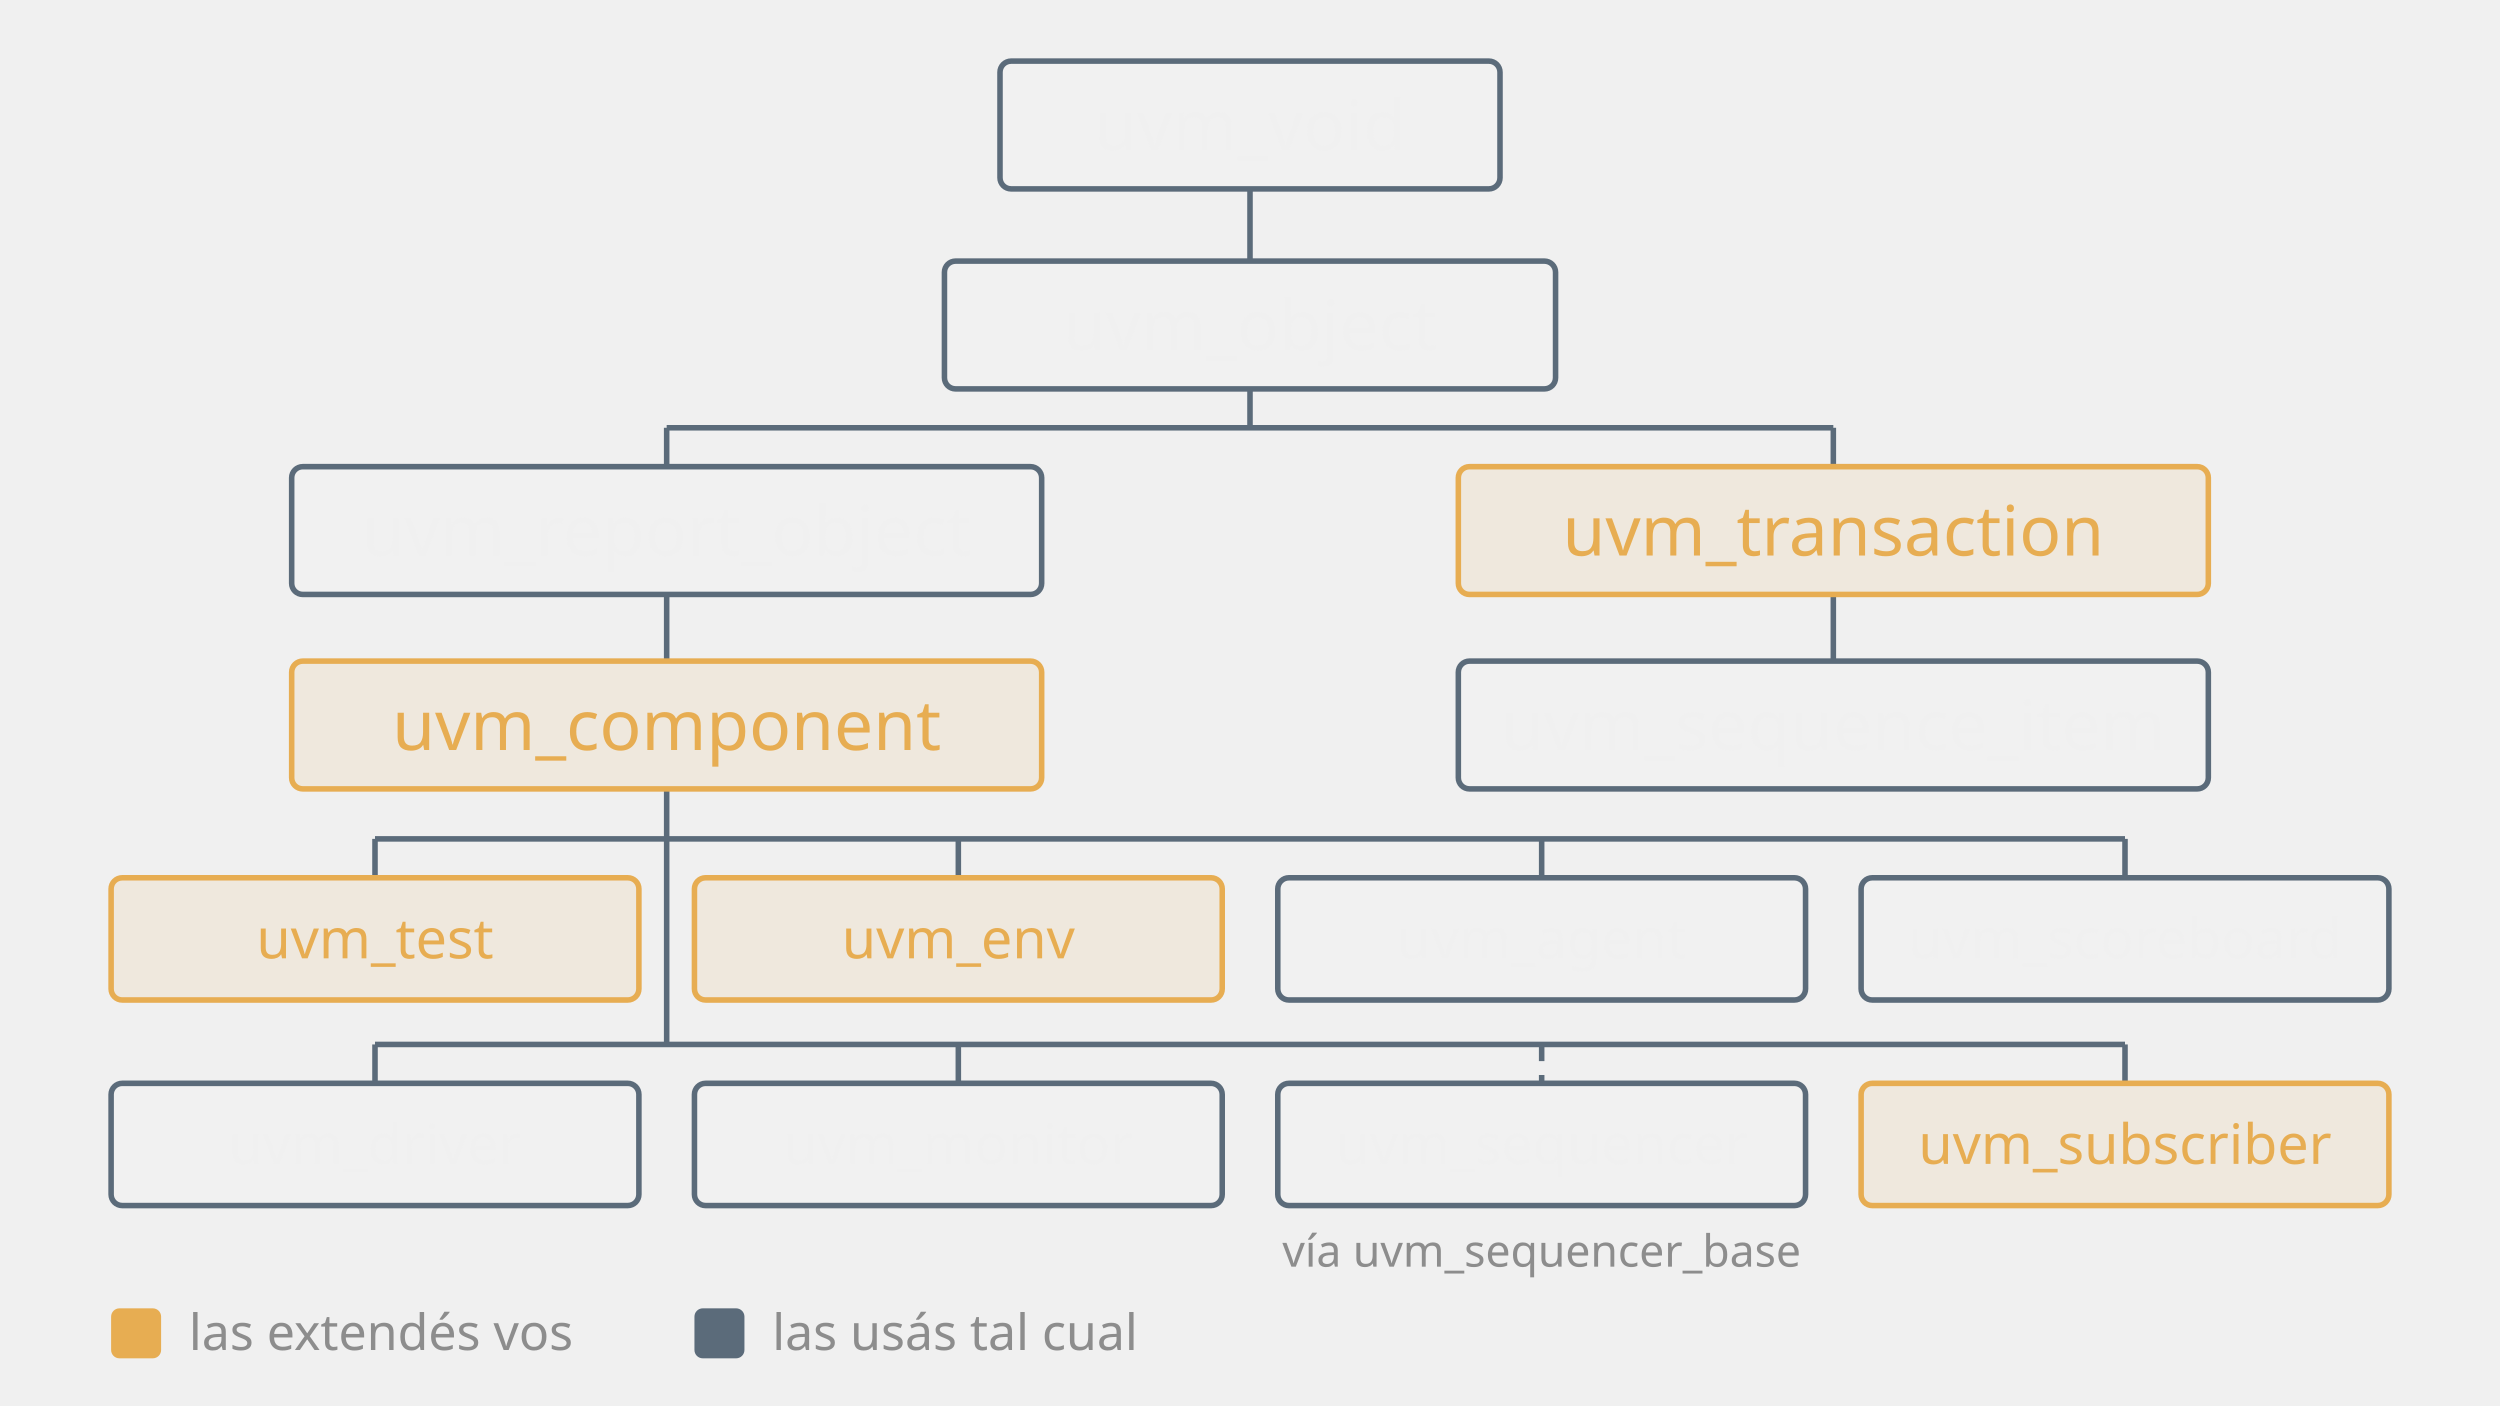
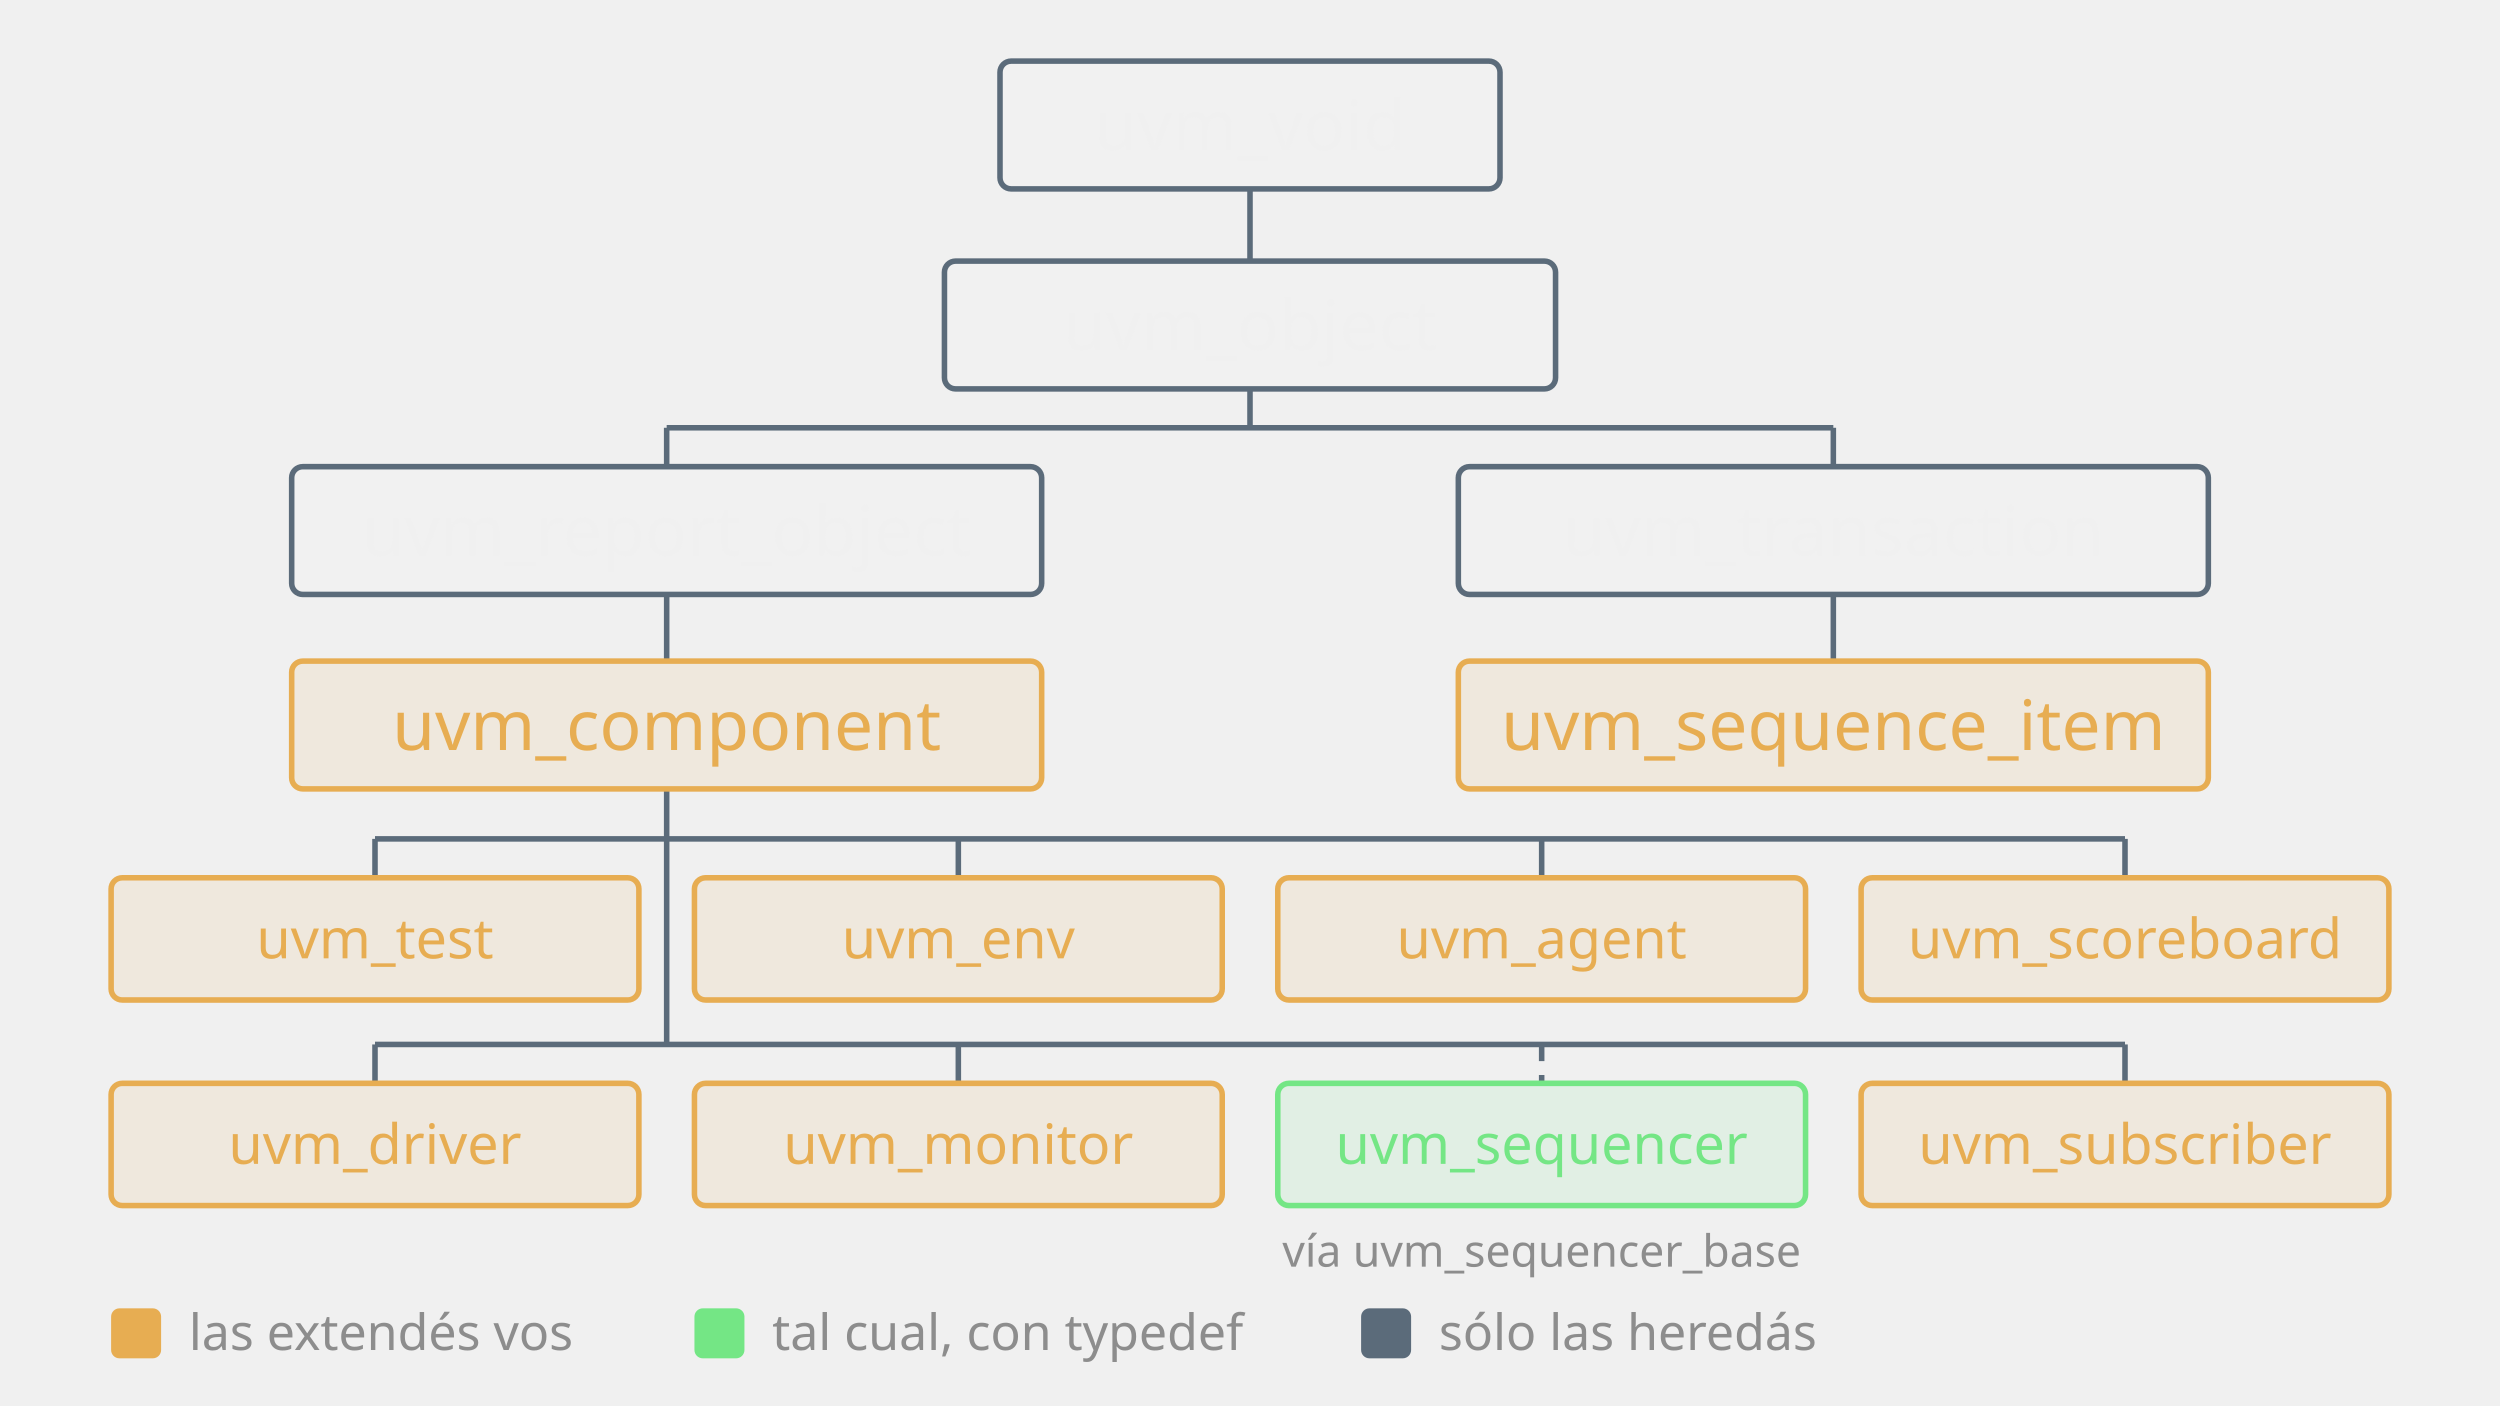
<svg xmlns="http://www.w3.org/2000/svg" viewBox="0 0 900 506" font-family="IBM Plex Sans, system-ui, sans-serif">
  <g fill="none" stroke="#5b6b7a" stroke-width="2">
    <path d="M450,68 V94" />
    <path d="M450,140 V154 M240,154 H660 M240,154 V168 M660,154 V168" />
    <path d="M240,214 V238" />
    <path d="M660,214 V238" />
    <path d="M240,284 V376" />
    <path d="M135,302 H765" />
    <path d="M135,302 V316 M345,302 V316 M555,302 V316 M765,302 V316" />
    <path d="M135,376 H765" />
    <path d="M135,376 V390 M345,376 V390 M765,376 V390" />
    <path d="M555,376 V390" stroke-dasharray="6 5" />
  </g>
  <rect x="360" y="22" width="180" height="46" rx="4" fill="#ffffff" fill-opacity="0.06" stroke="#5b6b7a" stroke-width="2" />
  <text x="450" y="54" text-anchor="middle" fill="#f0f0f0" font-size="25">uvm_void</text>
  <rect x="340" y="94" width="220" height="46" rx="4" fill="#ffffff" fill-opacity="0.06" stroke="#5b6b7a" stroke-width="2" />
  <text x="450" y="126" text-anchor="middle" fill="#f0f0f0" font-size="25">uvm_object</text>
  <rect x="105" y="168" width="270" height="46" rx="4" fill="#ffffff" fill-opacity="0.06" stroke="#5b6b7a" stroke-width="2" />
  <text x="240" y="200" text-anchor="middle" fill="#f0f0f0" font-size="25">uvm_report_object</text>
  <rect x="105" y="238" width="270" height="46" rx="4" fill="#e7ad52" fill-opacity="0.12" stroke="#e7ad52" stroke-width="2" />
  <text x="240" y="270" text-anchor="middle" fill="#e7ad52" font-size="25">uvm_component</text>
-   <rect x="525" y="168" width="270" height="46" rx="4" fill="#e7ad52" fill-opacity="0.12" stroke="#e7ad52" stroke-width="2" />
-   <text x="660" y="200" text-anchor="middle" fill="#e7ad52" font-size="25">uvm_transaction</text>
-   <rect x="525" y="238" width="270" height="46" rx="4" fill="#ffffff" fill-opacity="0.06" stroke="#5b6b7a" stroke-width="2" />
-   <text x="660" y="270" text-anchor="middle" fill="#f0f0f0" font-size="25">uvm_sequence_item</text>
+   <rect x="525" y="168" width="270" height="46" rx="4" fill="#ffffff" fill-opacity="0.06" stroke="#5b6b7a" stroke-width="2" />
+   <text x="660" y="200" text-anchor="middle" fill="#f0f0f0" font-size="25">uvm_transaction</text>
+   <rect x="525" y="238" width="270" height="46" rx="4" fill="#e7ad52" fill-opacity="0.12" stroke="#e7ad52" stroke-width="2" />
+   <text x="660" y="270" text-anchor="middle" fill="#e7ad52" font-size="25">uvm_sequence_item</text>
  <rect x="40" y="316" width="190" height="44" rx="4" fill="#e7ad52" fill-opacity="0.12" stroke="#e7ad52" stroke-width="2" />
  <text x="135" y="345" text-anchor="middle" fill="#e7ad52" font-size="20">uvm_test</text>
  <rect x="250" y="316" width="190" height="44" rx="4" fill="#e7ad52" fill-opacity="0.12" stroke="#e7ad52" stroke-width="2" />
  <text x="345" y="345" text-anchor="middle" fill="#e7ad52" font-size="20">uvm_env</text>
-   <rect x="460" y="316" width="190" height="44" rx="4" fill="#ffffff" fill-opacity="0.06" stroke="#5b6b7a" stroke-width="2" />
-   <text x="555" y="345" text-anchor="middle" fill="#f0f0f0" font-size="20">uvm_agent</text>
-   <rect x="670" y="316" width="190" height="44" rx="4" fill="#ffffff" fill-opacity="0.06" stroke="#5b6b7a" stroke-width="2" />
-   <text x="765" y="345" text-anchor="middle" fill="#f0f0f0" font-size="20">uvm_scoreboard</text>
-   <rect x="40" y="390" width="190" height="44" rx="4" fill="#ffffff" fill-opacity="0.06" stroke="#5b6b7a" stroke-width="2" />
-   <text x="135" y="419" text-anchor="middle" fill="#f0f0f0" font-size="20">uvm_driver</text>
-   <rect x="250" y="390" width="190" height="44" rx="4" fill="#ffffff" fill-opacity="0.06" stroke="#5b6b7a" stroke-width="2" />
-   <text x="345" y="419" text-anchor="middle" fill="#f0f0f0" font-size="20">uvm_monitor</text>
-   <rect x="460" y="390" width="190" height="44" rx="4" fill="#ffffff" fill-opacity="0.06" stroke="#5b6b7a" stroke-width="2" />
-   <text x="555" y="419" text-anchor="middle" fill="#f0f0f0" font-size="20">uvm_sequencer</text>
+   <rect x="460" y="316" width="190" height="44" rx="4" fill="#e7ad52" fill-opacity="0.12" stroke="#e7ad52" stroke-width="2" />
+   <text x="555" y="345" text-anchor="middle" fill="#e7ad52" font-size="20">uvm_agent</text>
+   <rect x="670" y="316" width="190" height="44" rx="4" fill="#e7ad52" fill-opacity="0.12" stroke="#e7ad52" stroke-width="2" />
+   <text x="765" y="345" text-anchor="middle" fill="#e7ad52" font-size="20">uvm_scoreboard</text>
+   <rect x="40" y="390" width="190" height="44" rx="4" fill="#e7ad52" fill-opacity="0.12" stroke="#e7ad52" stroke-width="2" />
+   <text x="135" y="419" text-anchor="middle" fill="#e7ad52" font-size="20">uvm_driver</text>
+   <rect x="250" y="390" width="190" height="44" rx="4" fill="#e7ad52" fill-opacity="0.12" stroke="#e7ad52" stroke-width="2" />
+   <text x="345" y="419" text-anchor="middle" fill="#e7ad52" font-size="20">uvm_monitor</text>
+   <rect x="460" y="390" width="190" height="44" rx="4" fill="#74e685" fill-opacity="0.12" stroke="#74e685" stroke-width="2" />
+   <text x="555" y="419" text-anchor="middle" fill="#74e685" font-size="20">uvm_sequencer</text>
  <text x="555" y="456" text-anchor="middle" fill="#8d8d8d" font-size="16">vía uvm_sequencer_base</text>
  <rect x="670" y="390" width="190" height="44" rx="4" fill="#e7ad52" fill-opacity="0.12" stroke="#e7ad52" stroke-width="2" />
  <text x="765" y="419" text-anchor="middle" fill="#e7ad52" font-size="20">uvm_subscriber</text>
  <rect x="40" y="471" width="18" height="18" rx="3" fill="#e7ad52" />
  <text x="68" y="486" fill="#8d8d8d" font-size="18">las extendés vos</text>
-   <rect x="250" y="471" width="18" height="18" rx="3" fill="#5b6b7a" />
-   <text x="278" y="486" fill="#8d8d8d" font-size="18">las usás tal cual</text>
+   <rect x="250" y="471" width="18" height="18" rx="3" fill="#74e685" />
+   <text x="278" y="486" fill="#8d8d8d" font-size="18">tal cual, con typedef</text>
+   <rect x="490" y="471" width="18" height="18" rx="3" fill="#5b6b7a" />
+   <text x="518" y="486" fill="#8d8d8d" font-size="18">sólo las heredás</text>
</svg>
